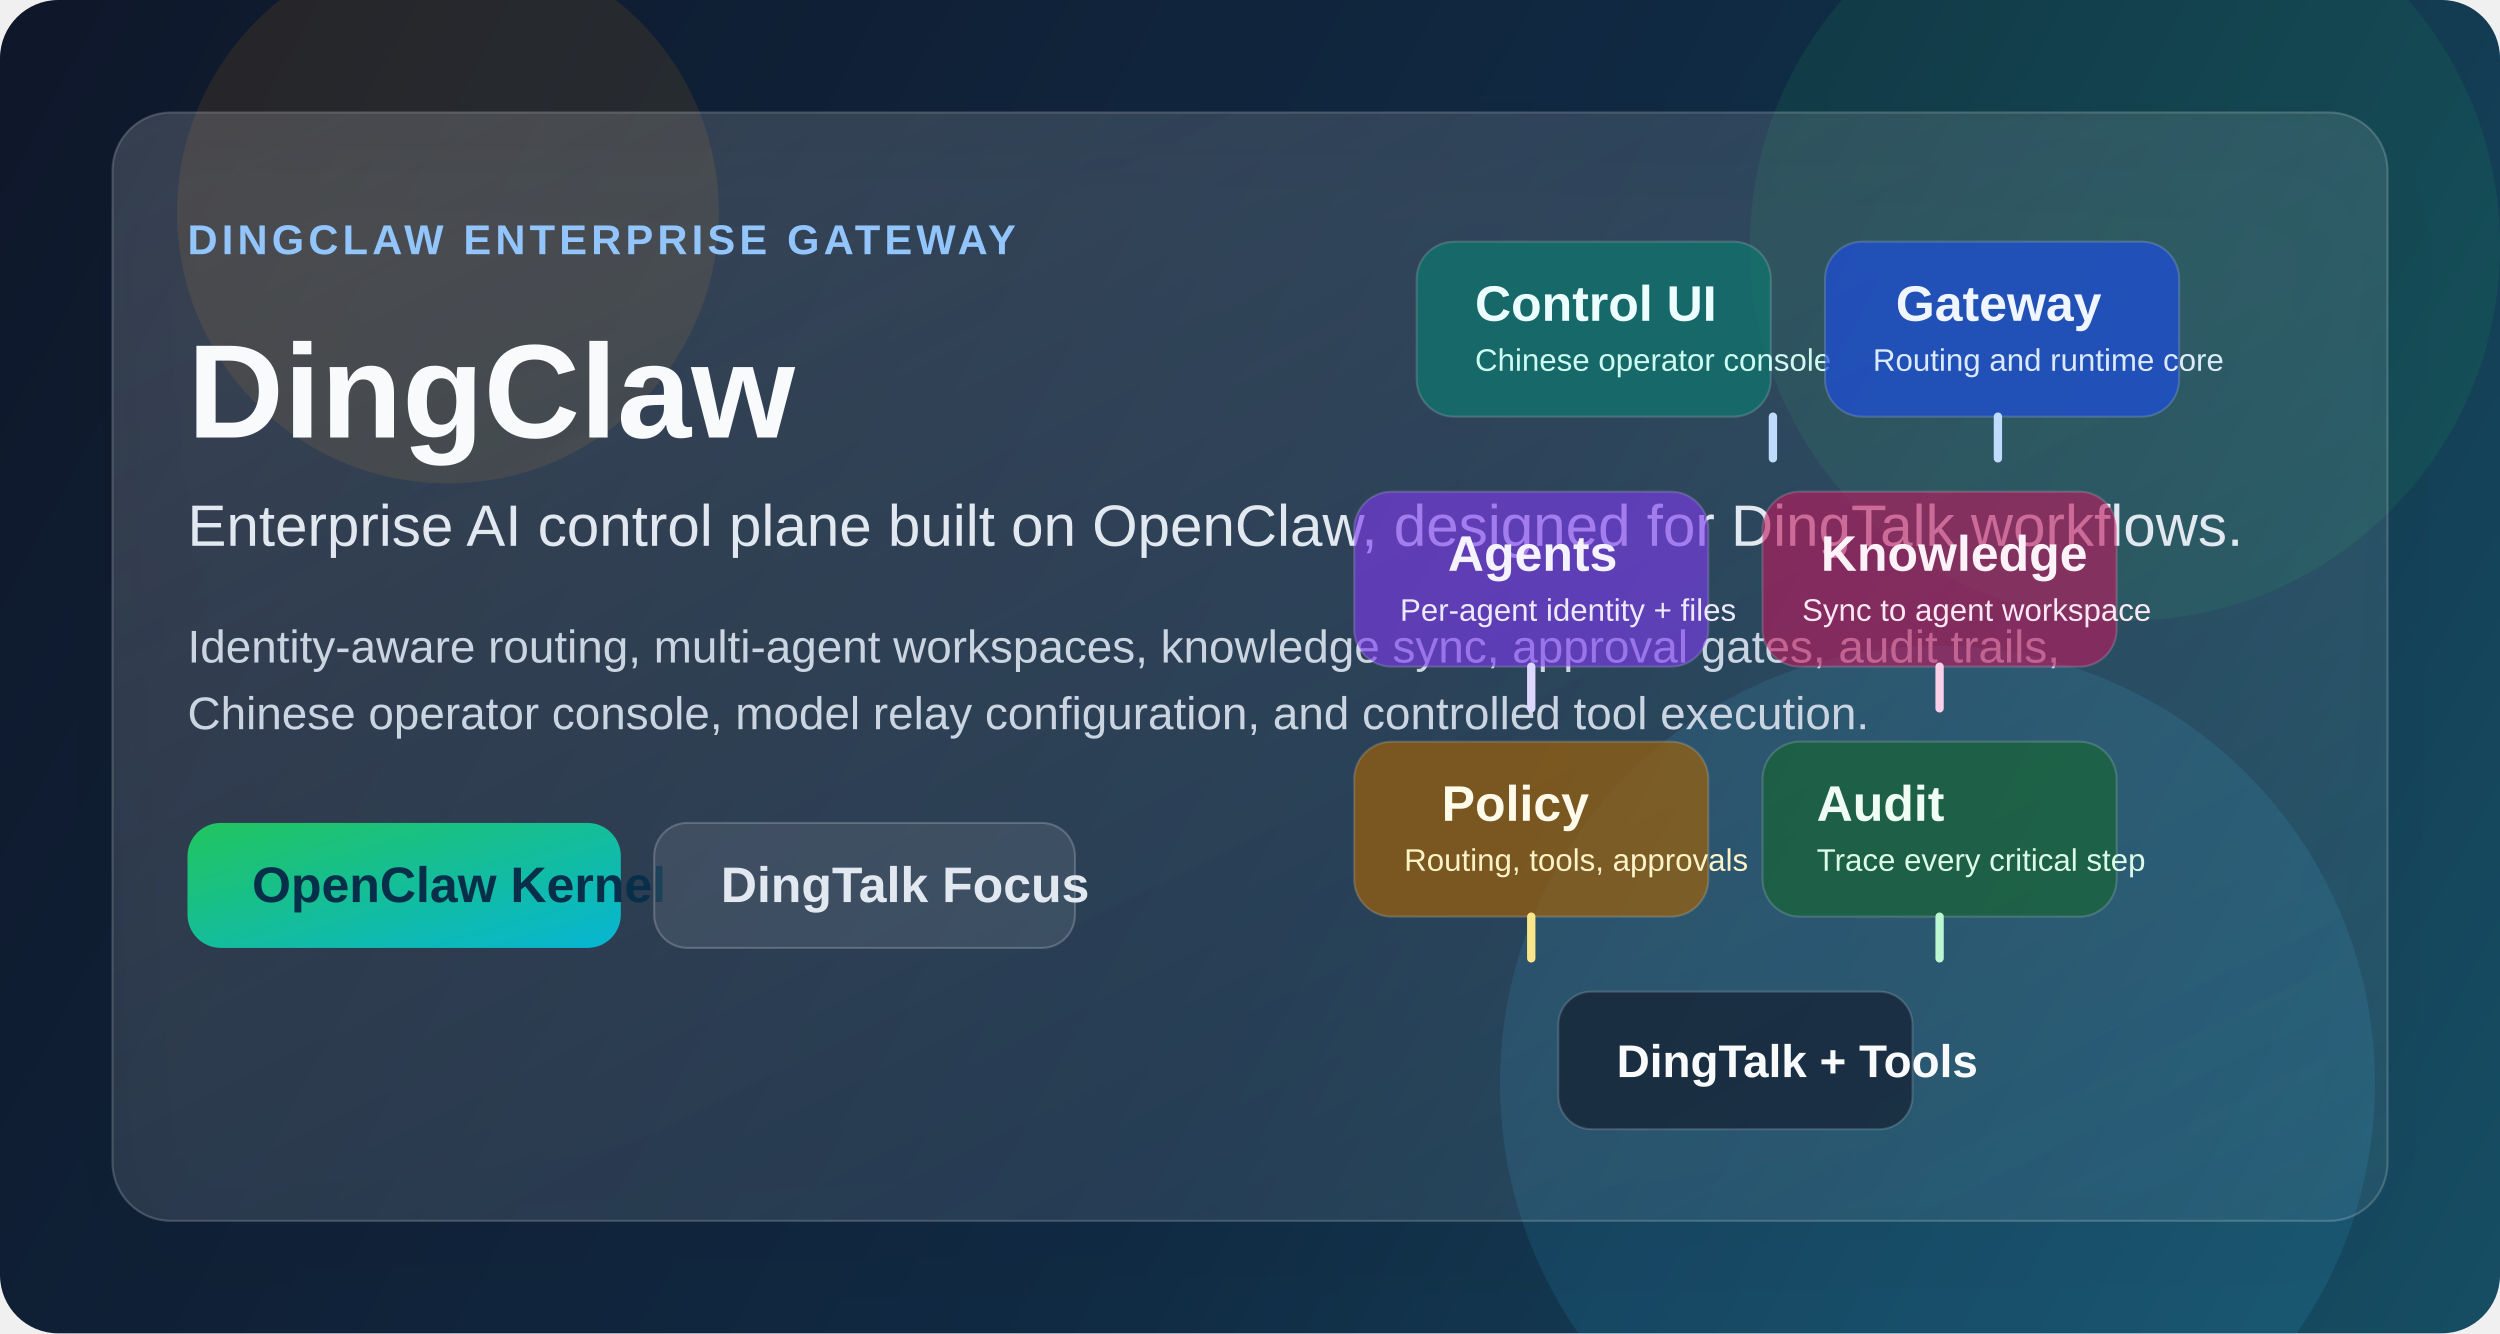
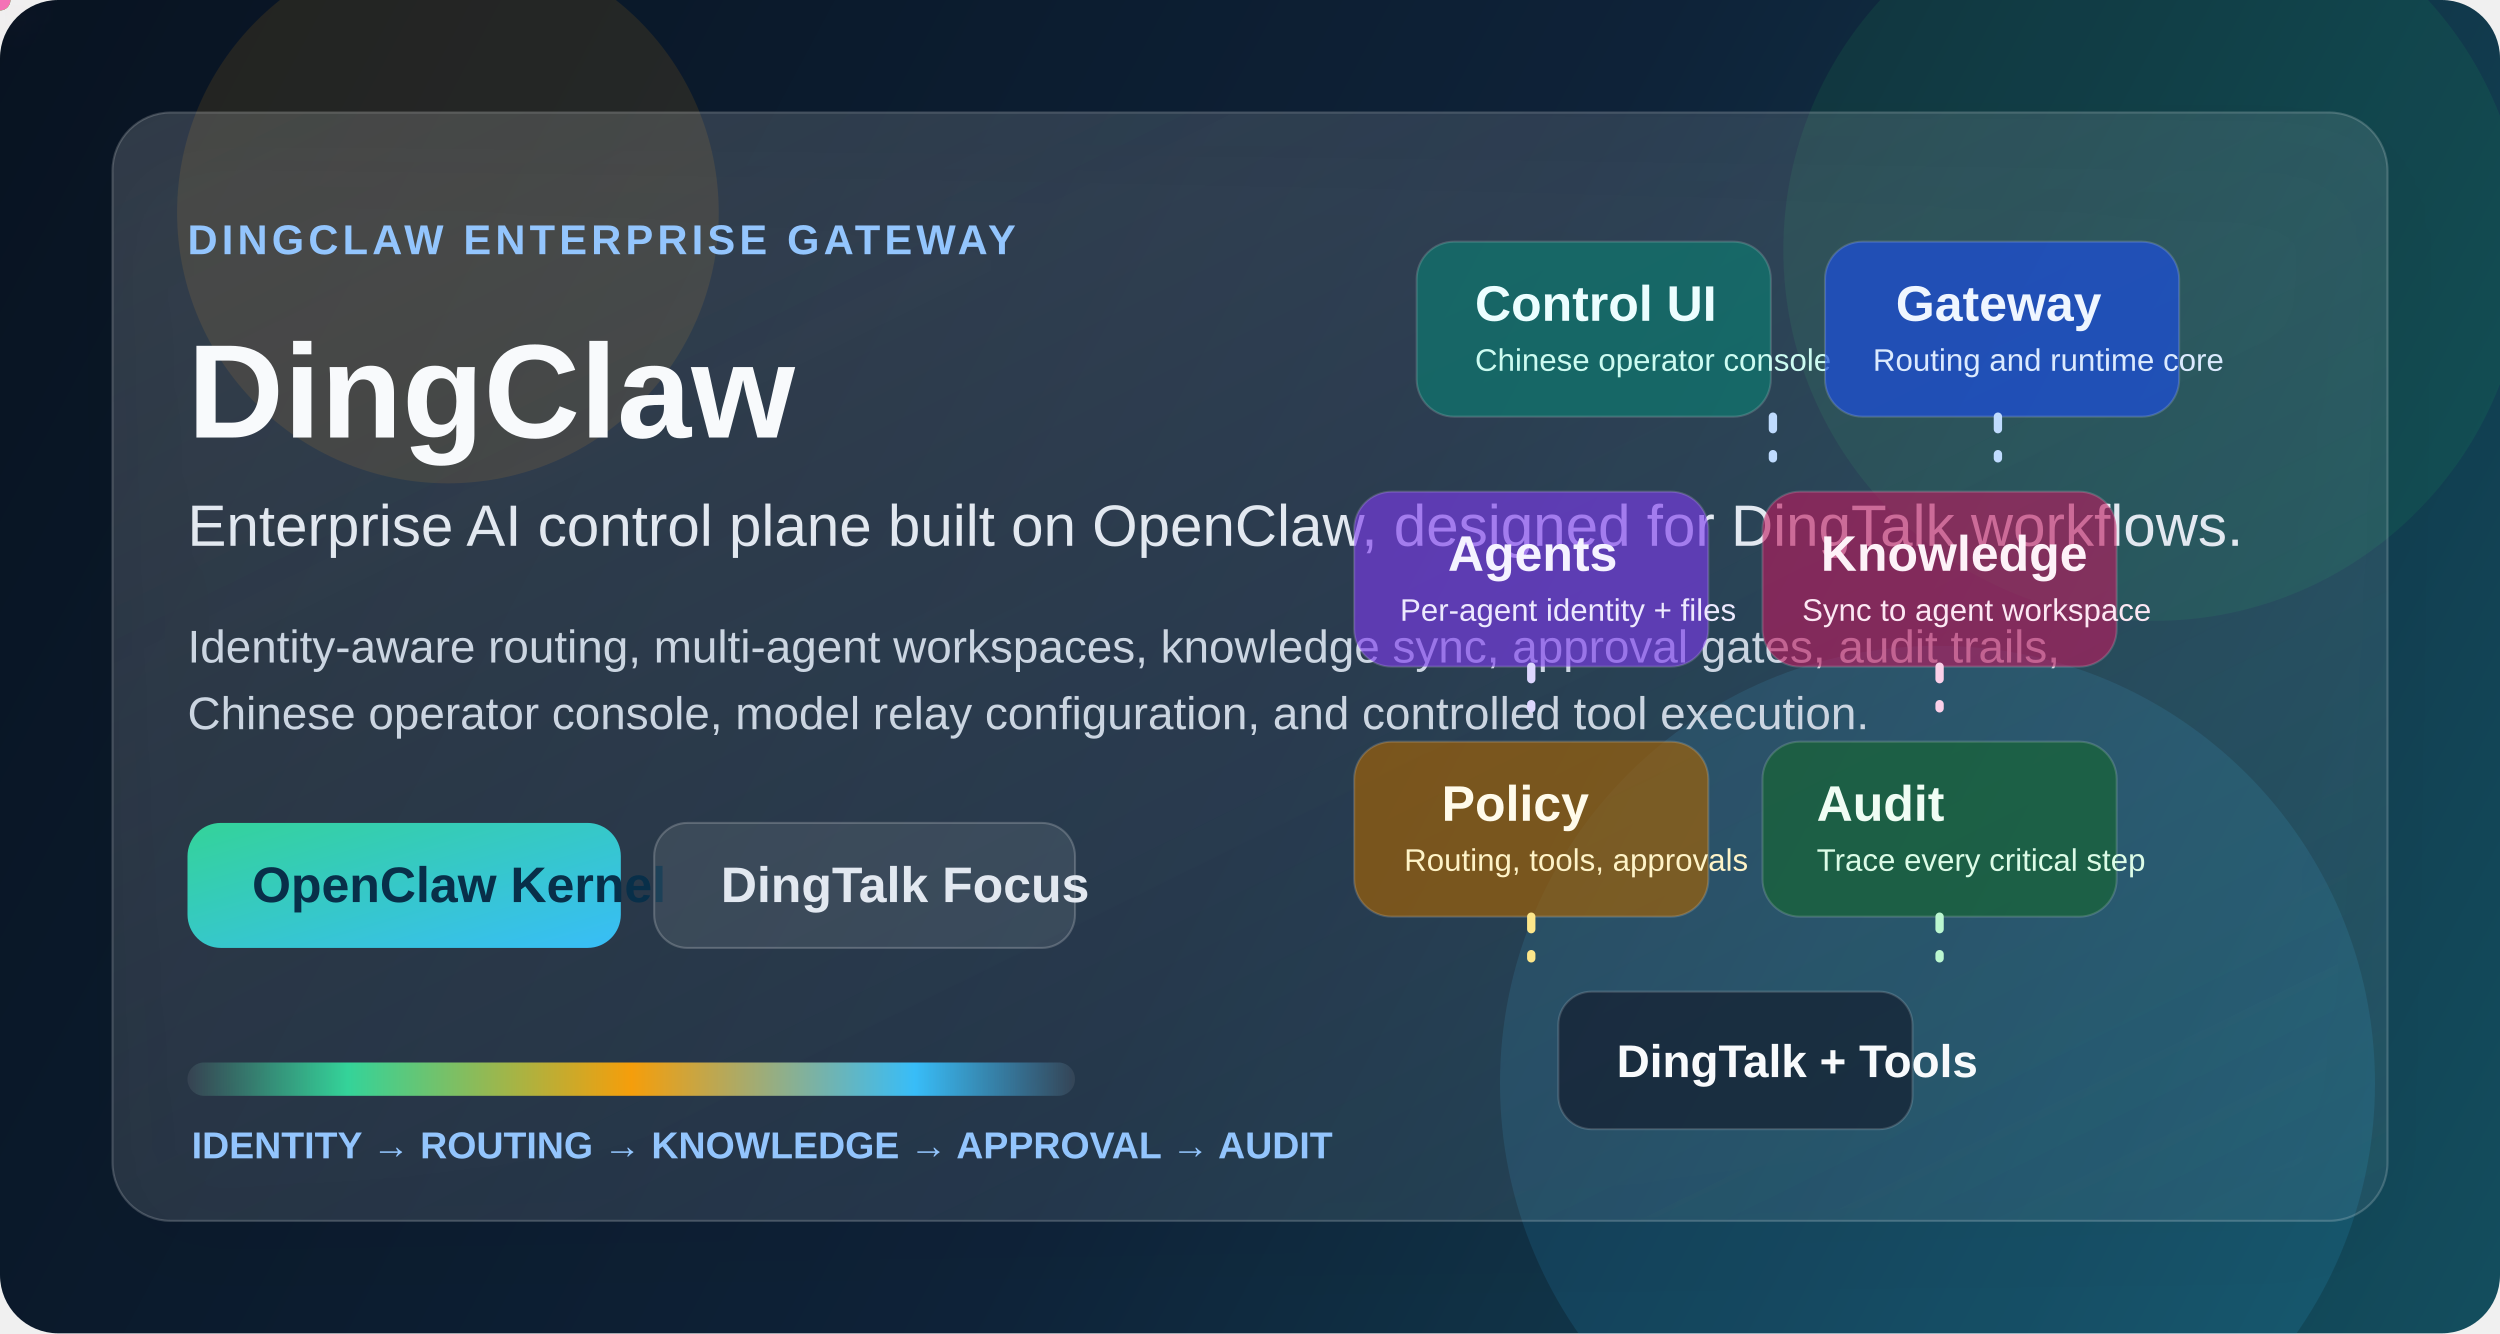
<svg xmlns="http://www.w3.org/2000/svg" width="1200" height="640" viewBox="0 0 1200 640" fill="none">
  <defs>
    <linearGradient id="bg" x1="0" y1="0" x2="1200" y2="640" gradientUnits="userSpaceOnUse">
-       <stop stop-color="#0F172A" />
-       <stop offset="0.55" stop-color="#102A43" />
-       <stop offset="1" stop-color="#164E63" />
+       <stop stop-color="#081321" />
+       <stop offset="0.52" stop-color="#0E2238" />
+       <stop offset="1" stop-color="#134E5E" />
    </linearGradient>
    <linearGradient id="panel" x1="0" y1="0" x2="1" y2="1">
      <stop stop-color="#F8FAFC" stop-opacity="0.16" />
      <stop offset="1" stop-color="#E2E8F0" stop-opacity="0.06" />
    </linearGradient>
    <linearGradient id="accent" x1="0" y1="0" x2="1" y2="1">
-       <stop stop-color="#22C55E" />
-       <stop offset="1" stop-color="#06B6D4" />
+       <stop stop-color="#34D399" />
+       <stop offset="1" stop-color="#38BDF8" />
    </linearGradient>
-     <filter id="shadow" x="-20" y="-20" width="1240" height="680" filterUnits="userSpaceOnUse" color-interpolation-filters="sRGB">
+     <linearGradient id="ribbon" x1="0" y1="0" x2="1" y2="0">
+       <stop stop-color="#34D399" stop-opacity="0" />
+       <stop offset="0.18" stop-color="#34D399" />
+       <stop offset="0.5" stop-color="#F59E0B" />
+       <stop offset="0.82" stop-color="#38BDF8" />
+       <stop offset="1" stop-color="#38BDF8" stop-opacity="0" />
+     </linearGradient>
+     <filter id="shadow" x="-30" y="-30" width="1260" height="700" filterUnits="userSpaceOnUse" color-interpolation-filters="sRGB">
      <feDropShadow dx="0" dy="18" stdDeviation="24" flood-color="#020617" flood-opacity="0.28" />
+     </filter>
+     <filter id="glow" x="-40" y="-40" width="80" height="80" filterUnits="userSpaceOnUse" color-interpolation-filters="sRGB">
+       <feGaussianBlur stdDeviation="10" result="blur" />
+       <feMerge>
+         <feMergeNode in="blur" />
+         <feMergeNode in="SourceGraphic" />
+       </feMerge>
    </filter>
  </defs>
  <rect width="1200" height="640" rx="28" fill="url(#bg)" />
-   <circle cx="1020" cy="118" r="180" fill="#22C55E" fill-opacity="0.10" />
-   <circle cx="930" cy="520" r="210" fill="#38BDF8" fill-opacity="0.12" />
-   <circle cx="215" cy="102" r="130" fill="#F59E0B" fill-opacity="0.10" />
+   <circle cx="1034" cy="120" r="178" fill="#22C55E" fill-opacity="0.1">
+     <animate attributeName="r" values="170;192;170" dur="8s" repeatCount="indefinite" />
+     <animate attributeName="fill-opacity" values="0.08;0.16;0.08" dur="8s" repeatCount="indefinite" />
+   </circle>
+   <circle cx="930" cy="520" r="210" fill="#38BDF8" fill-opacity="0.12">
+     <animate attributeName="r" values="198;226;198" dur="9s" repeatCount="indefinite" />
+     <animate attributeName="fill-opacity" values="0.08;0.16;0.08" dur="9s" repeatCount="indefinite" />
+   </circle>
+   <circle cx="215" cy="102" r="130" fill="#F59E0B" fill-opacity="0.11">
+     <animate attributeName="r" values="120;140;120" dur="7s" repeatCount="indefinite" />
+     <animate attributeName="fill-opacity" values="0.06;0.14;0.06" dur="7s" repeatCount="indefinite" />
+   </circle>
  <g filter="url(#shadow)">
    <rect x="54" y="54" width="1092" height="532" rx="28" fill="url(#panel)" stroke="#FFFFFF" stroke-opacity="0.18" />
  </g>
  <text x="90" y="122" fill="#93C5FD" font-family="Arial, sans-serif" font-size="20" font-weight="700" letter-spacing="2">DINGCLAW ENTERPRISE GATEWAY</text>
  <text x="90" y="210" fill="#F8FAFC" font-family="Arial, sans-serif" font-size="64" font-weight="700">DingClaw</text>
  <text x="90" y="262" fill="#E2E8F0" font-family="Arial, sans-serif" font-size="28" font-weight="500">Enterprise AI control plane built on OpenClaw, designed for DingTalk workflows.</text>
  <text x="90" y="318" fill="#CBD5E1" font-family="Arial, sans-serif" font-size="22">Identity-aware routing, multi-agent workspaces, knowledge sync, approval gates, audit trails,</text>
  <text x="90" y="350" fill="#CBD5E1" font-family="Arial, sans-serif" font-size="22">Chinese operator console, model relay configuration, and controlled tool execution.</text>
  <rect x="90" y="395" width="208" height="60" rx="16" fill="url(#accent)" />
  <text x="121" y="433" fill="#082F49" font-family="Arial, sans-serif" font-size="24" font-weight="700">OpenClaw Kernel</text>
-   <rect x="314" y="395" width="202" height="60" rx="16" fill="#F8FAFC" fill-opacity="0.09" stroke="#FFFFFF" stroke-opacity="0.20" />
+   <rect x="314" y="395" width="202" height="60" rx="16" fill="#F8FAFC" fill-opacity="0.09" stroke="#FFFFFF" stroke-opacity="0.2" />
  <text x="346" y="433" fill="#E2E8F0" font-family="Arial, sans-serif" font-size="24" font-weight="700">DingTalk Focus</text>
  <g transform="translate(680 116)">
-     <rect width="170" height="84" rx="18" fill="#0F766E" fill-opacity="0.72" stroke="#FFFFFF" stroke-opacity="0.16" />
-     <text x="28" y="38" fill="#ECFEFF" font-family="Arial, sans-serif" font-size="24" font-weight="700">Control UI</text>
-     <text x="28" y="62" fill="#CCFBF1" font-family="Arial, sans-serif" font-size="15">Chinese operator console</text>
+     <g>
+       <animateTransform attributeName="transform" type="translate" values="0 0;0 -4;0 0" dur="6s" repeatCount="indefinite" />
+       <rect width="170" height="84" rx="18" fill="#0F766E" fill-opacity="0.72" stroke="#FFFFFF" stroke-opacity="0.16" />
+       <text x="28" y="38" fill="#ECFEFF" font-family="Arial, sans-serif" font-size="24" font-weight="700">Control UI</text>
+       <text x="28" y="62" fill="#CCFBF1" font-family="Arial, sans-serif" font-size="15">Chinese operator console</text>
+     </g>
  </g>
  <g transform="translate(876 116)">
-     <rect width="170" height="84" rx="18" fill="#1D4ED8" fill-opacity="0.72" stroke="#FFFFFF" stroke-opacity="0.16" />
-     <text x="34" y="38" fill="#EFF6FF" font-family="Arial, sans-serif" font-size="24" font-weight="700">Gateway</text>
-     <text x="23" y="62" fill="#DBEAFE" font-family="Arial, sans-serif" font-size="15">Routing and runtime core</text>
+     <g>
+       <animateTransform attributeName="transform" type="translate" values="0 0;0 4;0 0" dur="6.5s" repeatCount="indefinite" />
+       <rect width="170" height="84" rx="18" fill="#1D4ED8" fill-opacity="0.72" stroke="#FFFFFF" stroke-opacity="0.16" />
+       <text x="34" y="38" fill="#EFF6FF" font-family="Arial, sans-serif" font-size="24" font-weight="700">Gateway</text>
+       <text x="23" y="62" fill="#DBEAFE" font-family="Arial, sans-serif" font-size="15">Routing and runtime core</text>
+     </g>
  </g>
  <g transform="translate(650 236)">
-     <rect width="170" height="84" rx="18" fill="#7C3AED" fill-opacity="0.62" stroke="#FFFFFF" stroke-opacity="0.16" />
-     <text x="45" y="38" fill="#F5F3FF" font-family="Arial, sans-serif" font-size="24" font-weight="700">Agents</text>
-     <text x="22" y="62" fill="#EDE9FE" font-family="Arial, sans-serif" font-size="15">Per-agent identity + files</text>
+     <g>
+       <animateTransform attributeName="transform" type="translate" values="0 0;0 -5;0 0" dur="5.8s" repeatCount="indefinite" />
+       <rect width="170" height="84" rx="18" fill="#7C3AED" fill-opacity="0.62" stroke="#FFFFFF" stroke-opacity="0.16" />
+       <text x="45" y="38" fill="#F5F3FF" font-family="Arial, sans-serif" font-size="24" font-weight="700">Agents</text>
+       <text x="22" y="62" fill="#EDE9FE" font-family="Arial, sans-serif" font-size="15">Per-agent identity + files</text>
+     </g>
  </g>
  <g transform="translate(846 236)">
-     <rect width="170" height="84" rx="18" fill="#BE185D" fill-opacity="0.60" stroke="#FFFFFF" stroke-opacity="0.16" />
-     <text x="28" y="38" fill="#FDF2F8" font-family="Arial, sans-serif" font-size="24" font-weight="700">Knowledge</text>
-     <text x="19" y="62" fill="#FCE7F3" font-family="Arial, sans-serif" font-size="15">Sync to agent workspace</text>
+     <g>
+       <animateTransform attributeName="transform" type="translate" values="0 0;0 5;0 0" dur="6.2s" repeatCount="indefinite" />
+       <rect width="170" height="84" rx="18" fill="#BE185D" fill-opacity="0.6" stroke="#FFFFFF" stroke-opacity="0.16" />
+       <text x="28" y="38" fill="#FDF2F8" font-family="Arial, sans-serif" font-size="24" font-weight="700">Knowledge</text>
+       <text x="19" y="62" fill="#FCE7F3" font-family="Arial, sans-serif" font-size="15">Sync to agent workspace</text>
+     </g>
  </g>
  <g transform="translate(650 356)">
-     <rect width="170" height="84" rx="18" fill="#A16207" fill-opacity="0.68" stroke="#FFFFFF" stroke-opacity="0.16" />
-     <text x="42" y="38" fill="#FFFBEB" font-family="Arial, sans-serif" font-size="24" font-weight="700">Policy</text>
-     <text x="24" y="62" fill="#FEF3C7" font-family="Arial, sans-serif" font-size="15">Routing, tools, approvals</text>
+     <g>
+       <animateTransform attributeName="transform" type="translate" values="0 0;0 -4;0 0" dur="5.5s" repeatCount="indefinite" />
+       <rect width="170" height="84" rx="18" fill="#A16207" fill-opacity="0.68" stroke="#FFFFFF" stroke-opacity="0.16" />
+       <text x="42" y="38" fill="#FFFBEB" font-family="Arial, sans-serif" font-size="24" font-weight="700">Policy</text>
+       <text x="24" y="62" fill="#FEF3C7" font-family="Arial, sans-serif" font-size="15">Routing, tools, approvals</text>
+     </g>
  </g>
  <g transform="translate(846 356)">
-     <rect width="170" height="84" rx="18" fill="#166534" fill-opacity="0.68" stroke="#FFFFFF" stroke-opacity="0.16" />
-     <text x="26" y="38" fill="#F0FDF4" font-family="Arial, sans-serif" font-size="24" font-weight="700">Audit</text>
-     <text x="26" y="62" fill="#DCFCE7" font-family="Arial, sans-serif" font-size="15">Trace every critical step</text>
+     <g>
+       <animateTransform attributeName="transform" type="translate" values="0 0;0 4;0 0" dur="5.9s" repeatCount="indefinite" />
+       <rect width="170" height="84" rx="18" fill="#166534" fill-opacity="0.68" stroke="#FFFFFF" stroke-opacity="0.16" />
+       <text x="26" y="38" fill="#F0FDF4" font-family="Arial, sans-serif" font-size="24" font-weight="700">Audit</text>
+       <text x="26" y="62" fill="#DCFCE7" font-family="Arial, sans-serif" font-size="15">Trace every critical step</text>
+     </g>
  </g>
  <g transform="translate(748 476)">
-     <rect width="170" height="66" rx="16" fill="#111827" fill-opacity="0.62" stroke="#FFFFFF" stroke-opacity="0.16" />
-     <text x="28" y="41" fill="#F8FAFC" font-family="Arial, sans-serif" font-size="22" font-weight="700">DingTalk + Tools</text>
+     <g>
+       <animateTransform attributeName="transform" type="translate" values="0 0;0 -3;0 0" dur="5.2s" repeatCount="indefinite" />
+       <rect width="170" height="66" rx="16" fill="#111827" fill-opacity="0.62" stroke="#FFFFFF" stroke-opacity="0.16" />
+       <text x="28" y="41" fill="#F8FAFC" font-family="Arial, sans-serif" font-size="22" font-weight="700">DingTalk + Tools</text>
+     </g>
  </g>
-   <path d="M851 200V220" stroke="#BFDBFE" stroke-width="4" stroke-linecap="round" />
-   <path d="M959 200V220" stroke="#BFDBFE" stroke-width="4" stroke-linecap="round" />
-   <path d="M735 320V340" stroke="#DDD6FE" stroke-width="4" stroke-linecap="round" />
-   <path d="M931 320V340" stroke="#FBCFE8" stroke-width="4" stroke-linecap="round" />
-   <path d="M735 440V460" stroke="#FDE68A" stroke-width="4" stroke-linecap="round" />
-   <path d="M931 440V460" stroke="#BBF7D0" stroke-width="4" stroke-linecap="round" />
+   <path d="M851 200V220" stroke="#BFDBFE" stroke-width="4" stroke-linecap="round" stroke-dasharray="6 12">
+     <animate attributeName="stroke-dashoffset" values="0;-36" dur="2.5s" repeatCount="indefinite" />
+   </path>
+   <path d="M959 200V220" stroke="#BFDBFE" stroke-width="4" stroke-linecap="round" stroke-dasharray="6 12">
+     <animate attributeName="stroke-dashoffset" values="0;-36" dur="2.5s" repeatCount="indefinite" />
+   </path>
+   <path d="M735 320V340" stroke="#DDD6FE" stroke-width="4" stroke-linecap="round" stroke-dasharray="6 12">
+     <animate attributeName="stroke-dashoffset" values="0;-36" dur="2.2s" repeatCount="indefinite" />
+   </path>
+   <path d="M931 320V340" stroke="#FBCFE8" stroke-width="4" stroke-linecap="round" stroke-dasharray="6 12">
+     <animate attributeName="stroke-dashoffset" values="0;-36" dur="2.7s" repeatCount="indefinite" />
+   </path>
+   <path d="M735 440V460" stroke="#FDE68A" stroke-width="4" stroke-linecap="round" stroke-dasharray="6 12">
+     <animate attributeName="stroke-dashoffset" values="0;-36" dur="2.1s" repeatCount="indefinite" />
+   </path>
+   <path d="M931 440V460" stroke="#BBF7D0" stroke-width="4" stroke-linecap="round" stroke-dasharray="6 12">
+     <animate attributeName="stroke-dashoffset" values="0;-36" dur="2.6s" repeatCount="indefinite" />
+   </path>
+   <rect x="90" y="510" width="426" height="16" rx="8" fill="#FFFFFF" fill-opacity="0.07" />
+   <rect x="90" y="510" width="426" height="16" rx="8" fill="url(#ribbon)">
+     <animate attributeName="x" values="90;300;90" dur="4.8s" repeatCount="indefinite" />
+     <animate attributeName="width" values="120;220;120" dur="4.8s" repeatCount="indefinite" />
+   </rect>
+   <text x="92" y="556" fill="#93C5FD" font-family="Arial, sans-serif" font-size="18" font-weight="700">IDENTITY → ROUTING → KNOWLEDGE → APPROVAL → AUDIT</text>
+   <g filter="url(#glow)">
+     <circle r="5" fill="#34D399">
+       <animateMotion dur="5s" repeatCount="indefinite" path="M851 200V220V236H735" />
+     </circle>
+     <circle r="5" fill="#38BDF8">
+       <animateMotion dur="5.8s" repeatCount="indefinite" path="M959 200V220V236H931" />
+     </circle>
+     <circle r="5" fill="#F59E0B">
+       <animateMotion dur="6.1s" repeatCount="indefinite" path="M735 320V340V356H735V440V476H833" />
+     </circle>
+     <circle r="5" fill="#F472B6">
+       <animateMotion dur="6.4s" repeatCount="indefinite" path="M931 320V340V356H931V440V476H833" />
+     </circle>
+   </g>
</svg>
